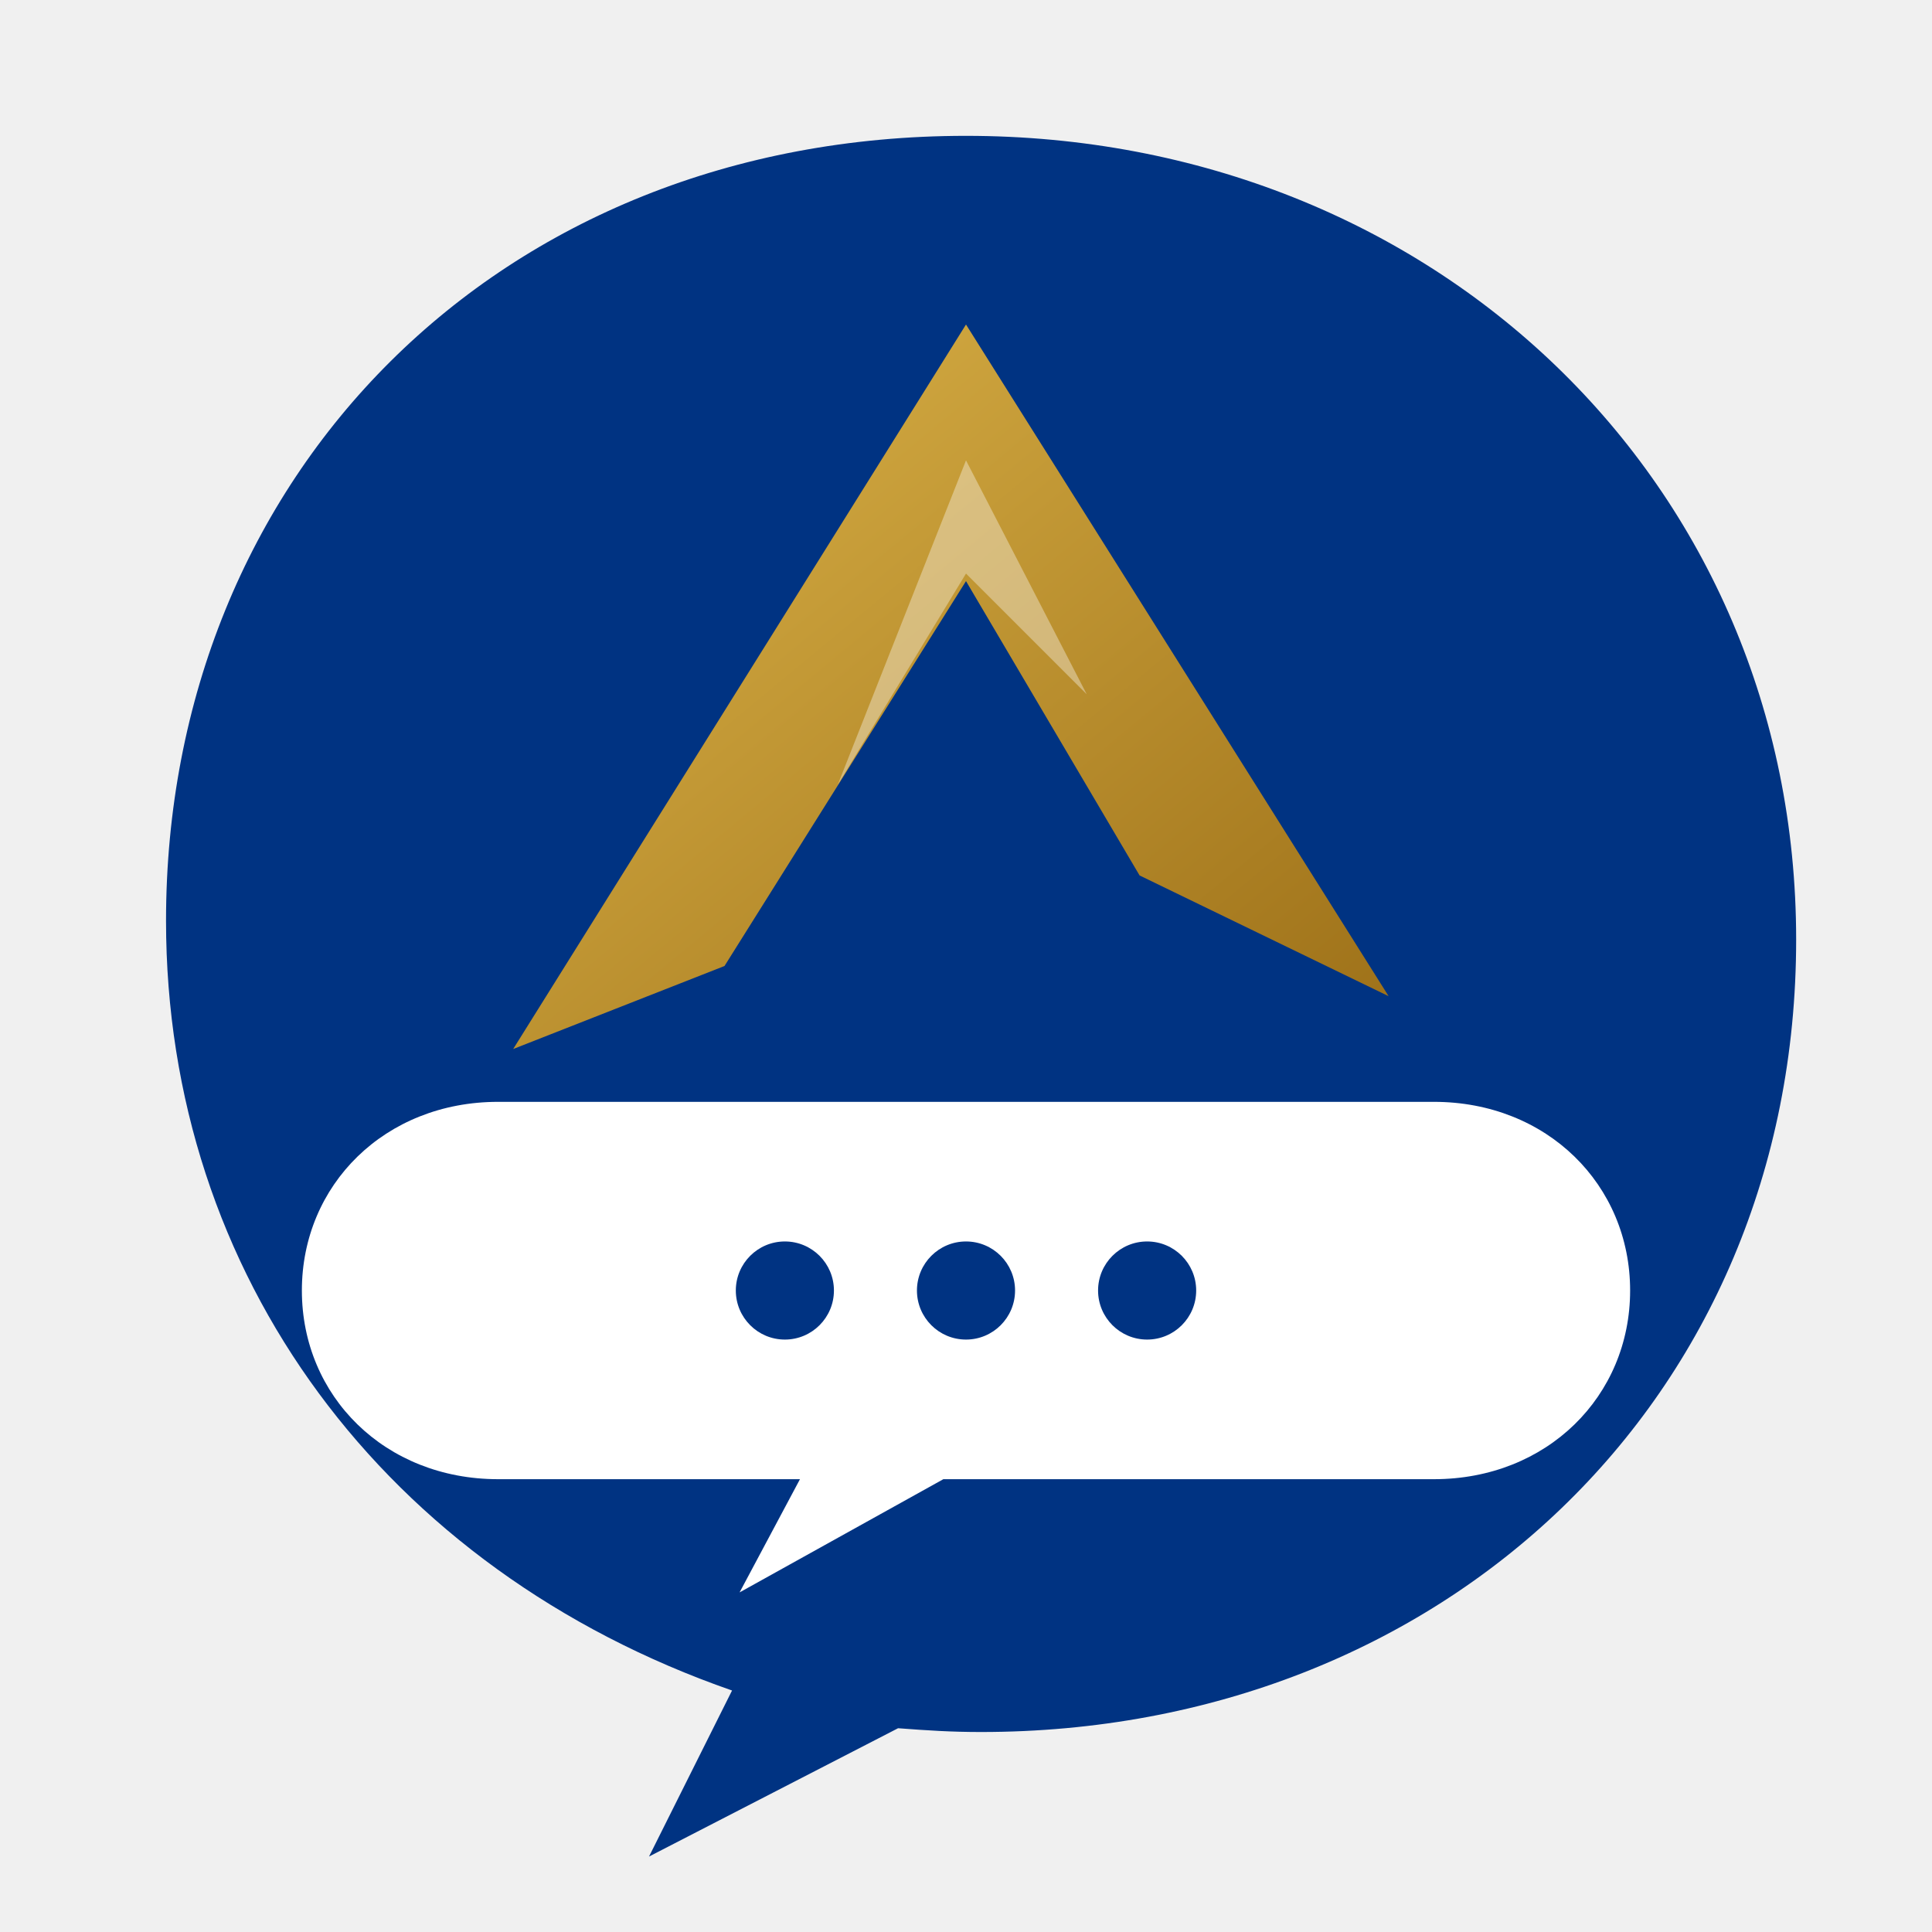
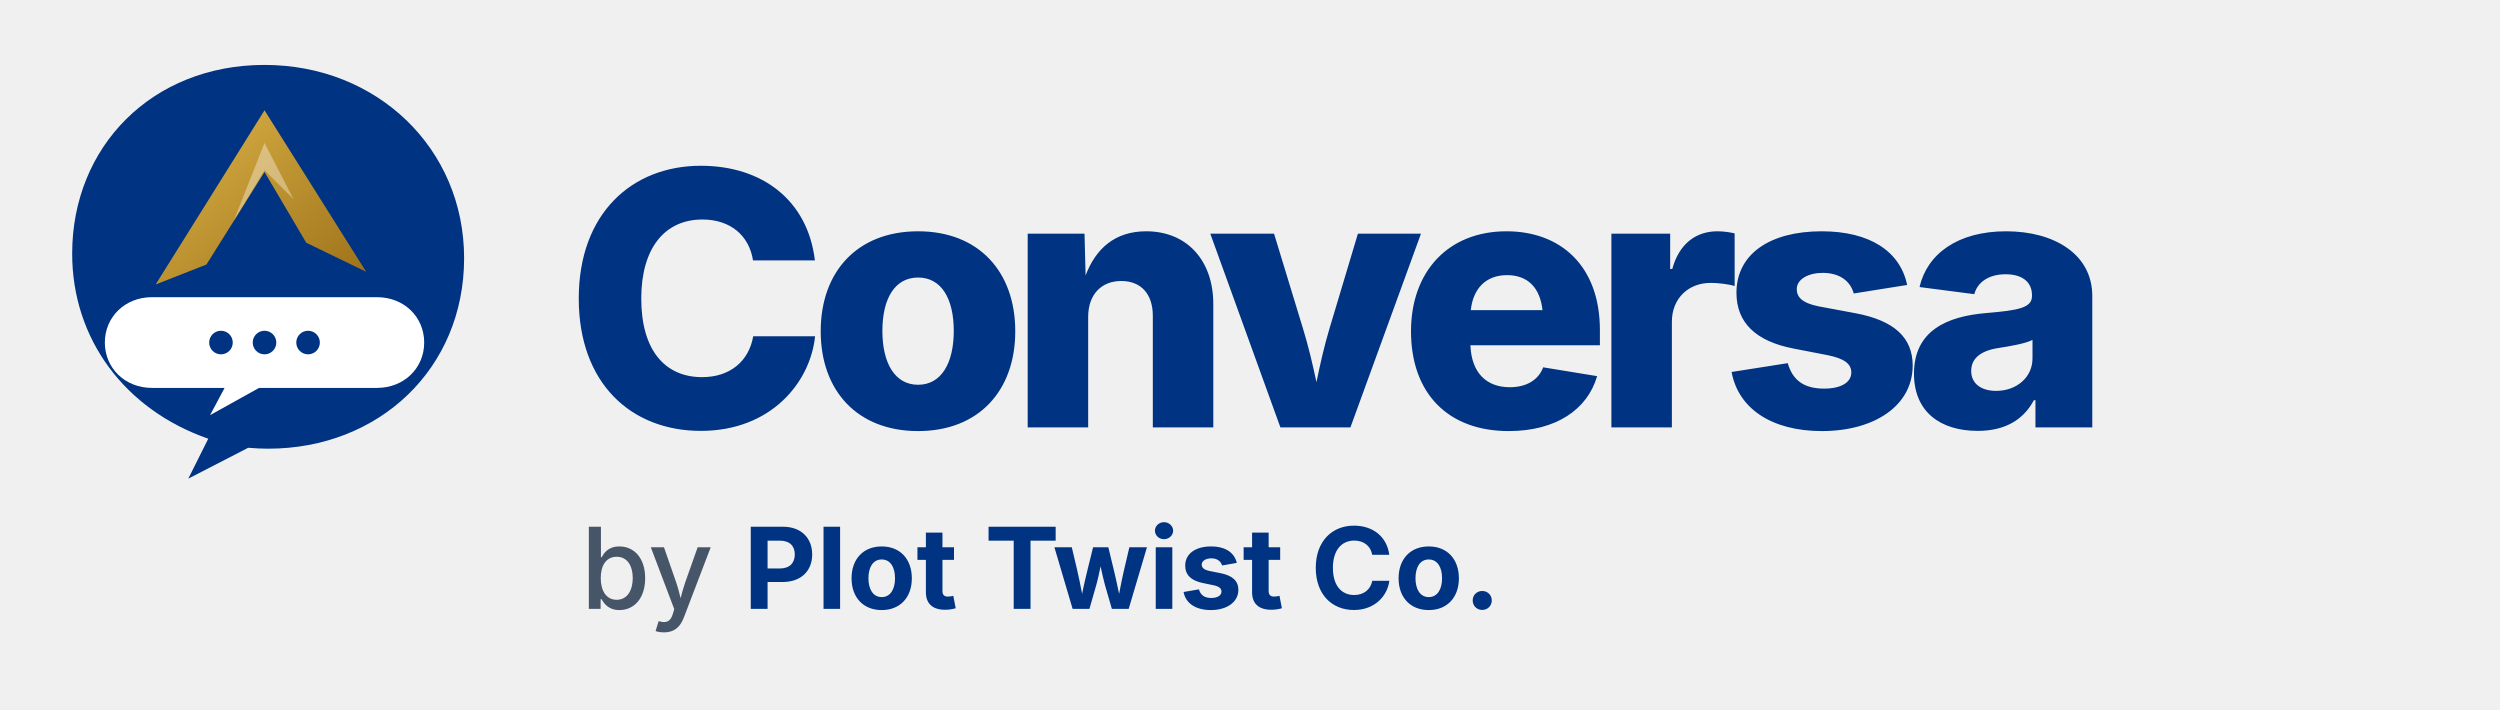
- <svg xmlns="http://www.w3.org/2000/svg" viewBox="0 0 256 256">
-   <defs>
-     <linearGradient id="gold" x1="0" y1="0" x2="1" y2="1">
-       <stop stop-color="#DDB54A" />
-       <stop offset="1" stop-color="#9D7018" />
-     </linearGradient>
-   </defs>
-   <path d="M128 18C66 18 22 63 22 122c0 47 29 86 75 102l-11 22 33-17c4 .3 7 .5 11 .5 61 0 108-44 108-105C238 64 190 18 128 18Z" fill="#003382" />
-   <path d="M128 43 184 132l-33-16-23-39-32 51-28 11 60-96Z" fill="url(#gold)" />
-   <path d="M128 61l16 31-16-16-17 28 17-43Z" fill="#FFF" opacity=".36" />
-   <path d="M66 146h124c15 0 26 11 26 25s-11 25-26 25h-65l-27 15 8-15H66c-15 0-26-11-26-25s11-25 26-25Z" fill="#FFFFFF" />
-   <circle cx="104" cy="171" r="6.5" fill="#003382" />
-   <circle cx="128" cy="171" r="6.5" fill="#003382" />
-   <circle cx="152" cy="171" r="6.5" fill="#003382" />
+ <svg xmlns="http://www.w3.org/2000/svg" viewBox="0 0 620 176">
+   <g transform="translate(8 8) scale(.45)">
+     <defs>
+       <linearGradient id="gold" x1="0" y1="0" x2="1" y2="1">
+         <stop stop-color="#DDB54A" />
+         <stop offset="1" stop-color="#9D7018" />
+       </linearGradient>
+     </defs>
+     <path d="M128 18C66 18 22 63 22 122c0 47 29 86 75 102l-11 22 33-17c4 .3 7 .5 11 .5 61 0 108-44 108-105C238 64 190 18 128 18Z" fill="#003382" />
+     <path d="M128 43 184 132l-33-16-23-39-32 51-28 11 60-96Z" fill="url(#gold)" />
+     <path d="M128 61l16 31-16-16-17 28 17-43Z" fill="#FFF" opacity=".36" />
+     <path d="M66 146h124c15 0 26 11 26 25s-11 25-26 25h-65l-27 15 8-15H66c-15 0-26-11-26-25s11-25 26-25Z" fill="#FFFFFF" />
+     <circle cx="104" cy="171" r="6.5" fill="#003382" />
+     <circle cx="128" cy="171" r="6.5" fill="#003382" />
+     <circle cx="152" cy="171" r="6.5" fill="#003382" />
+   </g>
+   <text x="140" y="106" font-family="Inter,Arial,sans-serif" font-size="88" font-weight="800" letter-spacing="-5" fill="#003382">Conversa</text>
+   <text x="144" y="151" font-family="Inter,Arial,sans-serif" font-size="28" font-weight="500" fill="#475569">by <tspan font-weight="750" fill="#003382">Plot Twist Co.</tspan>
+   </text>
</svg>
